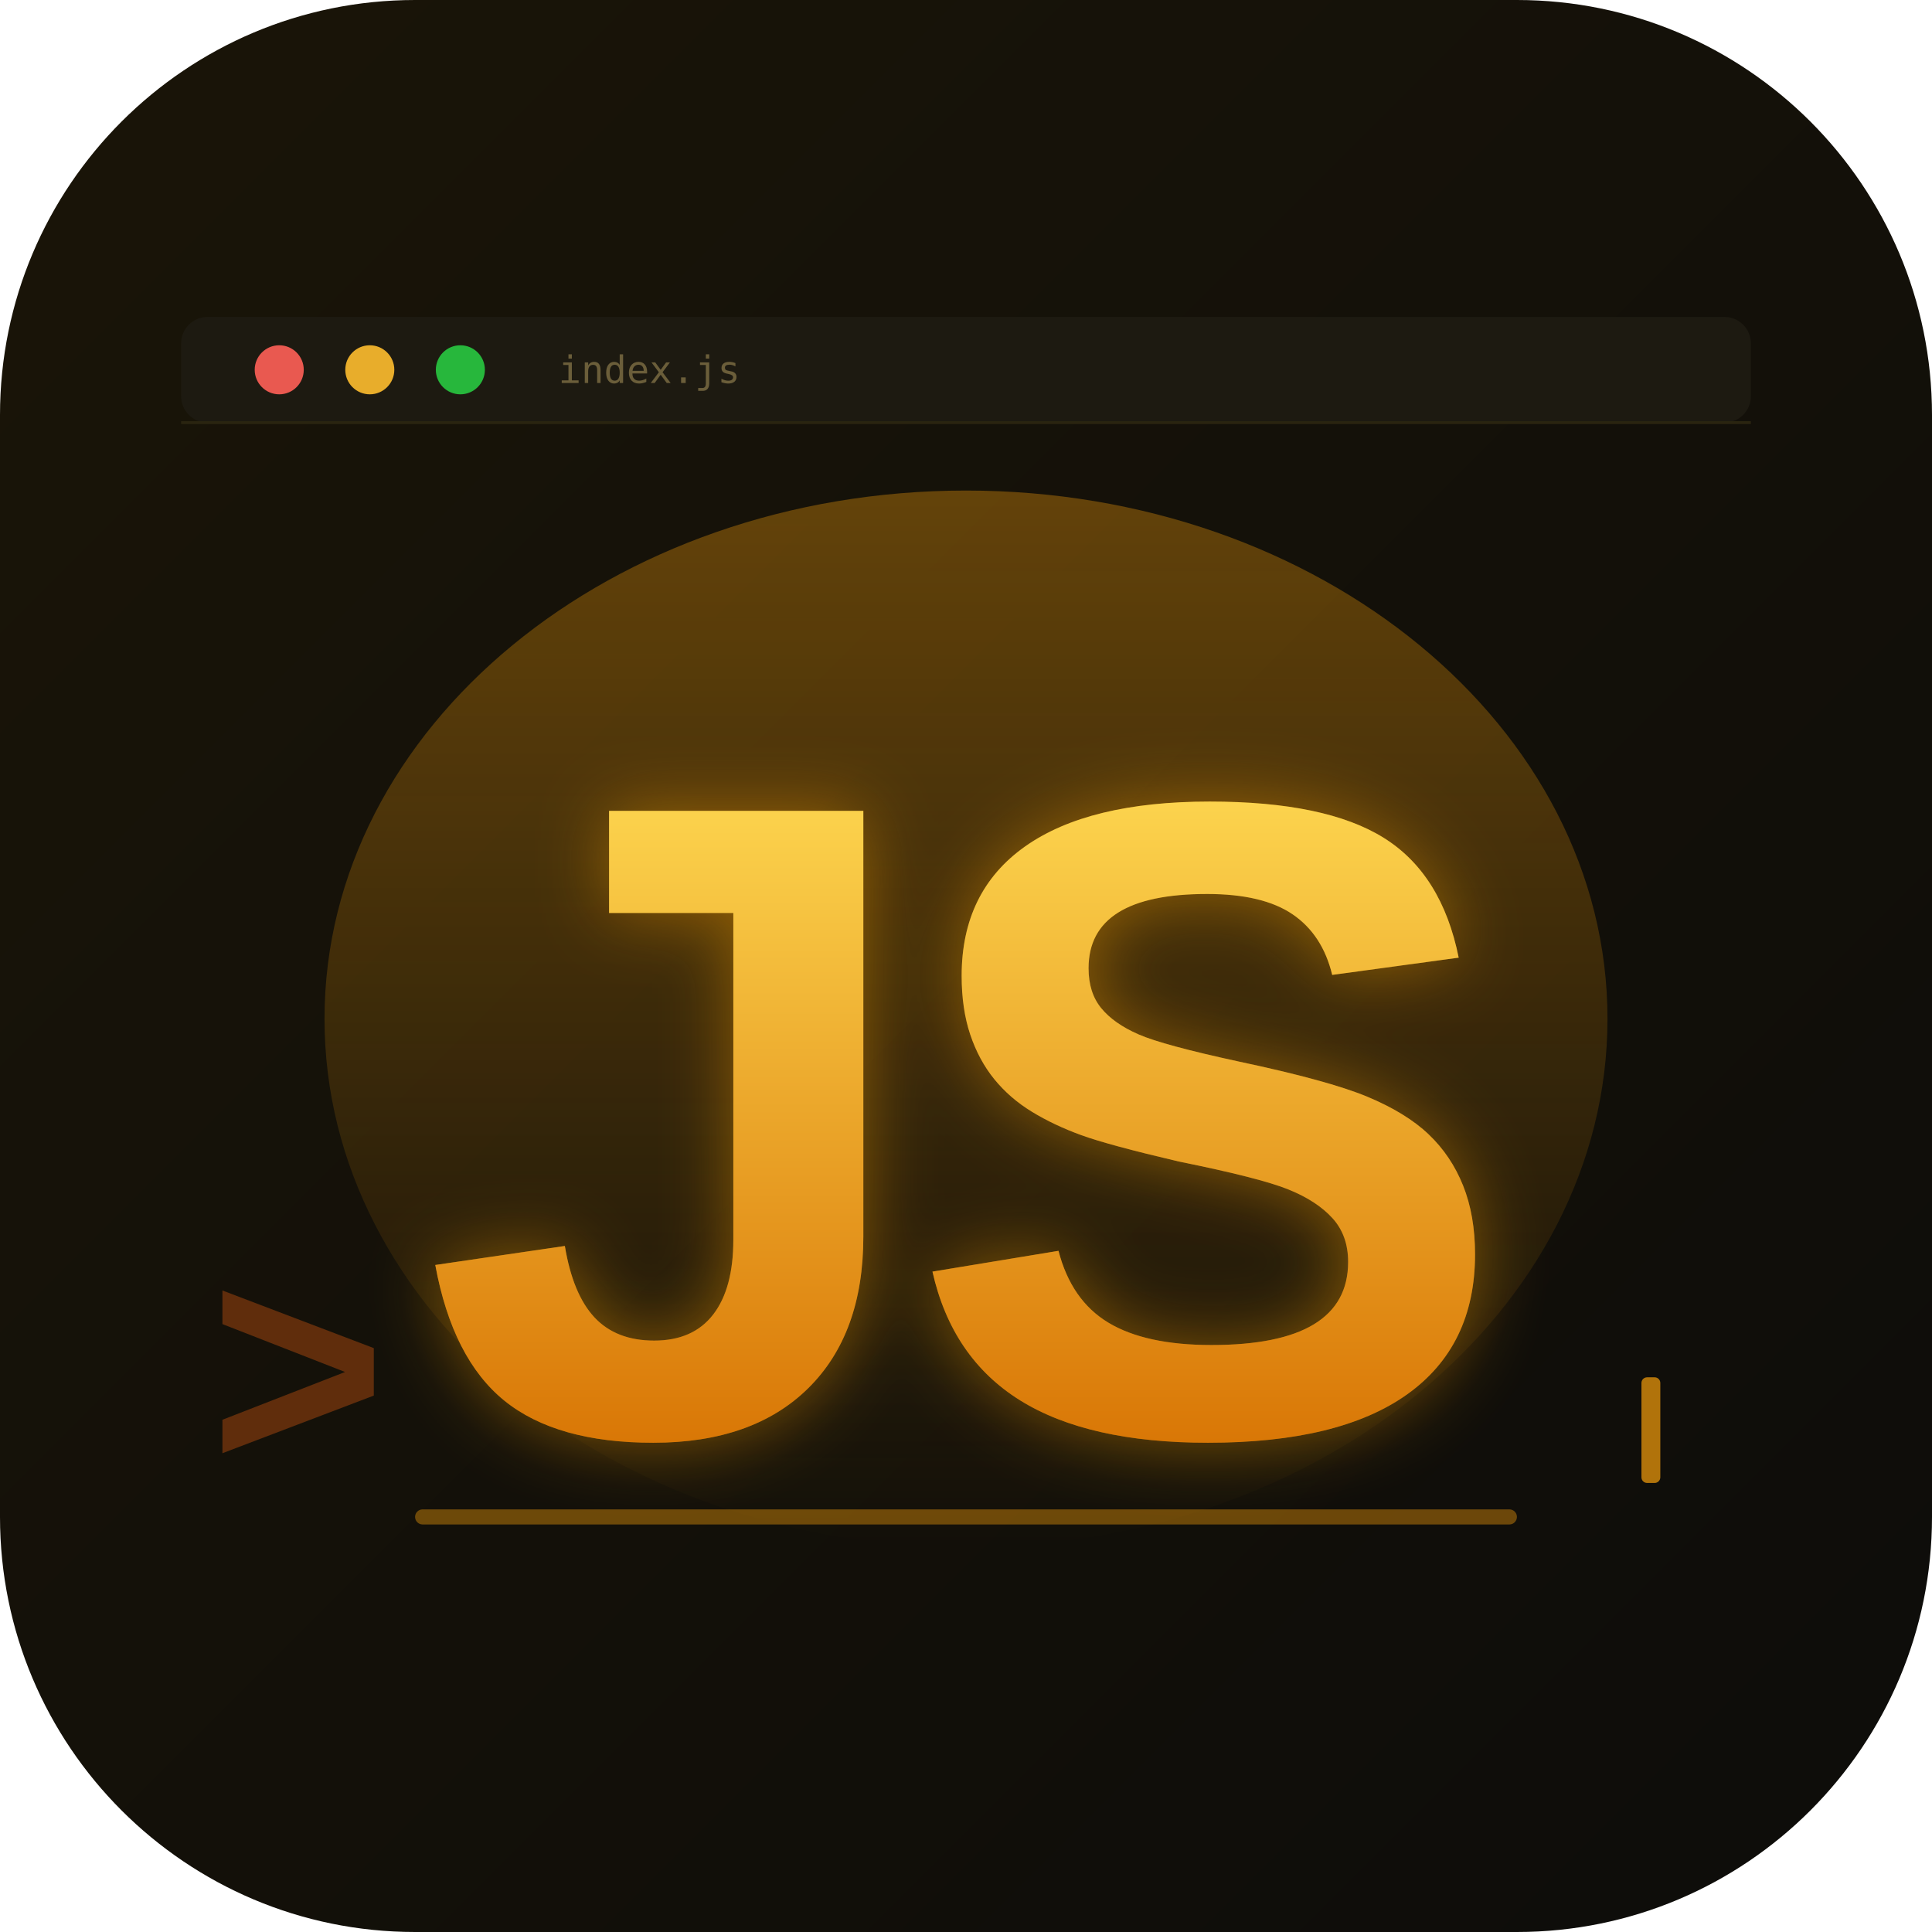
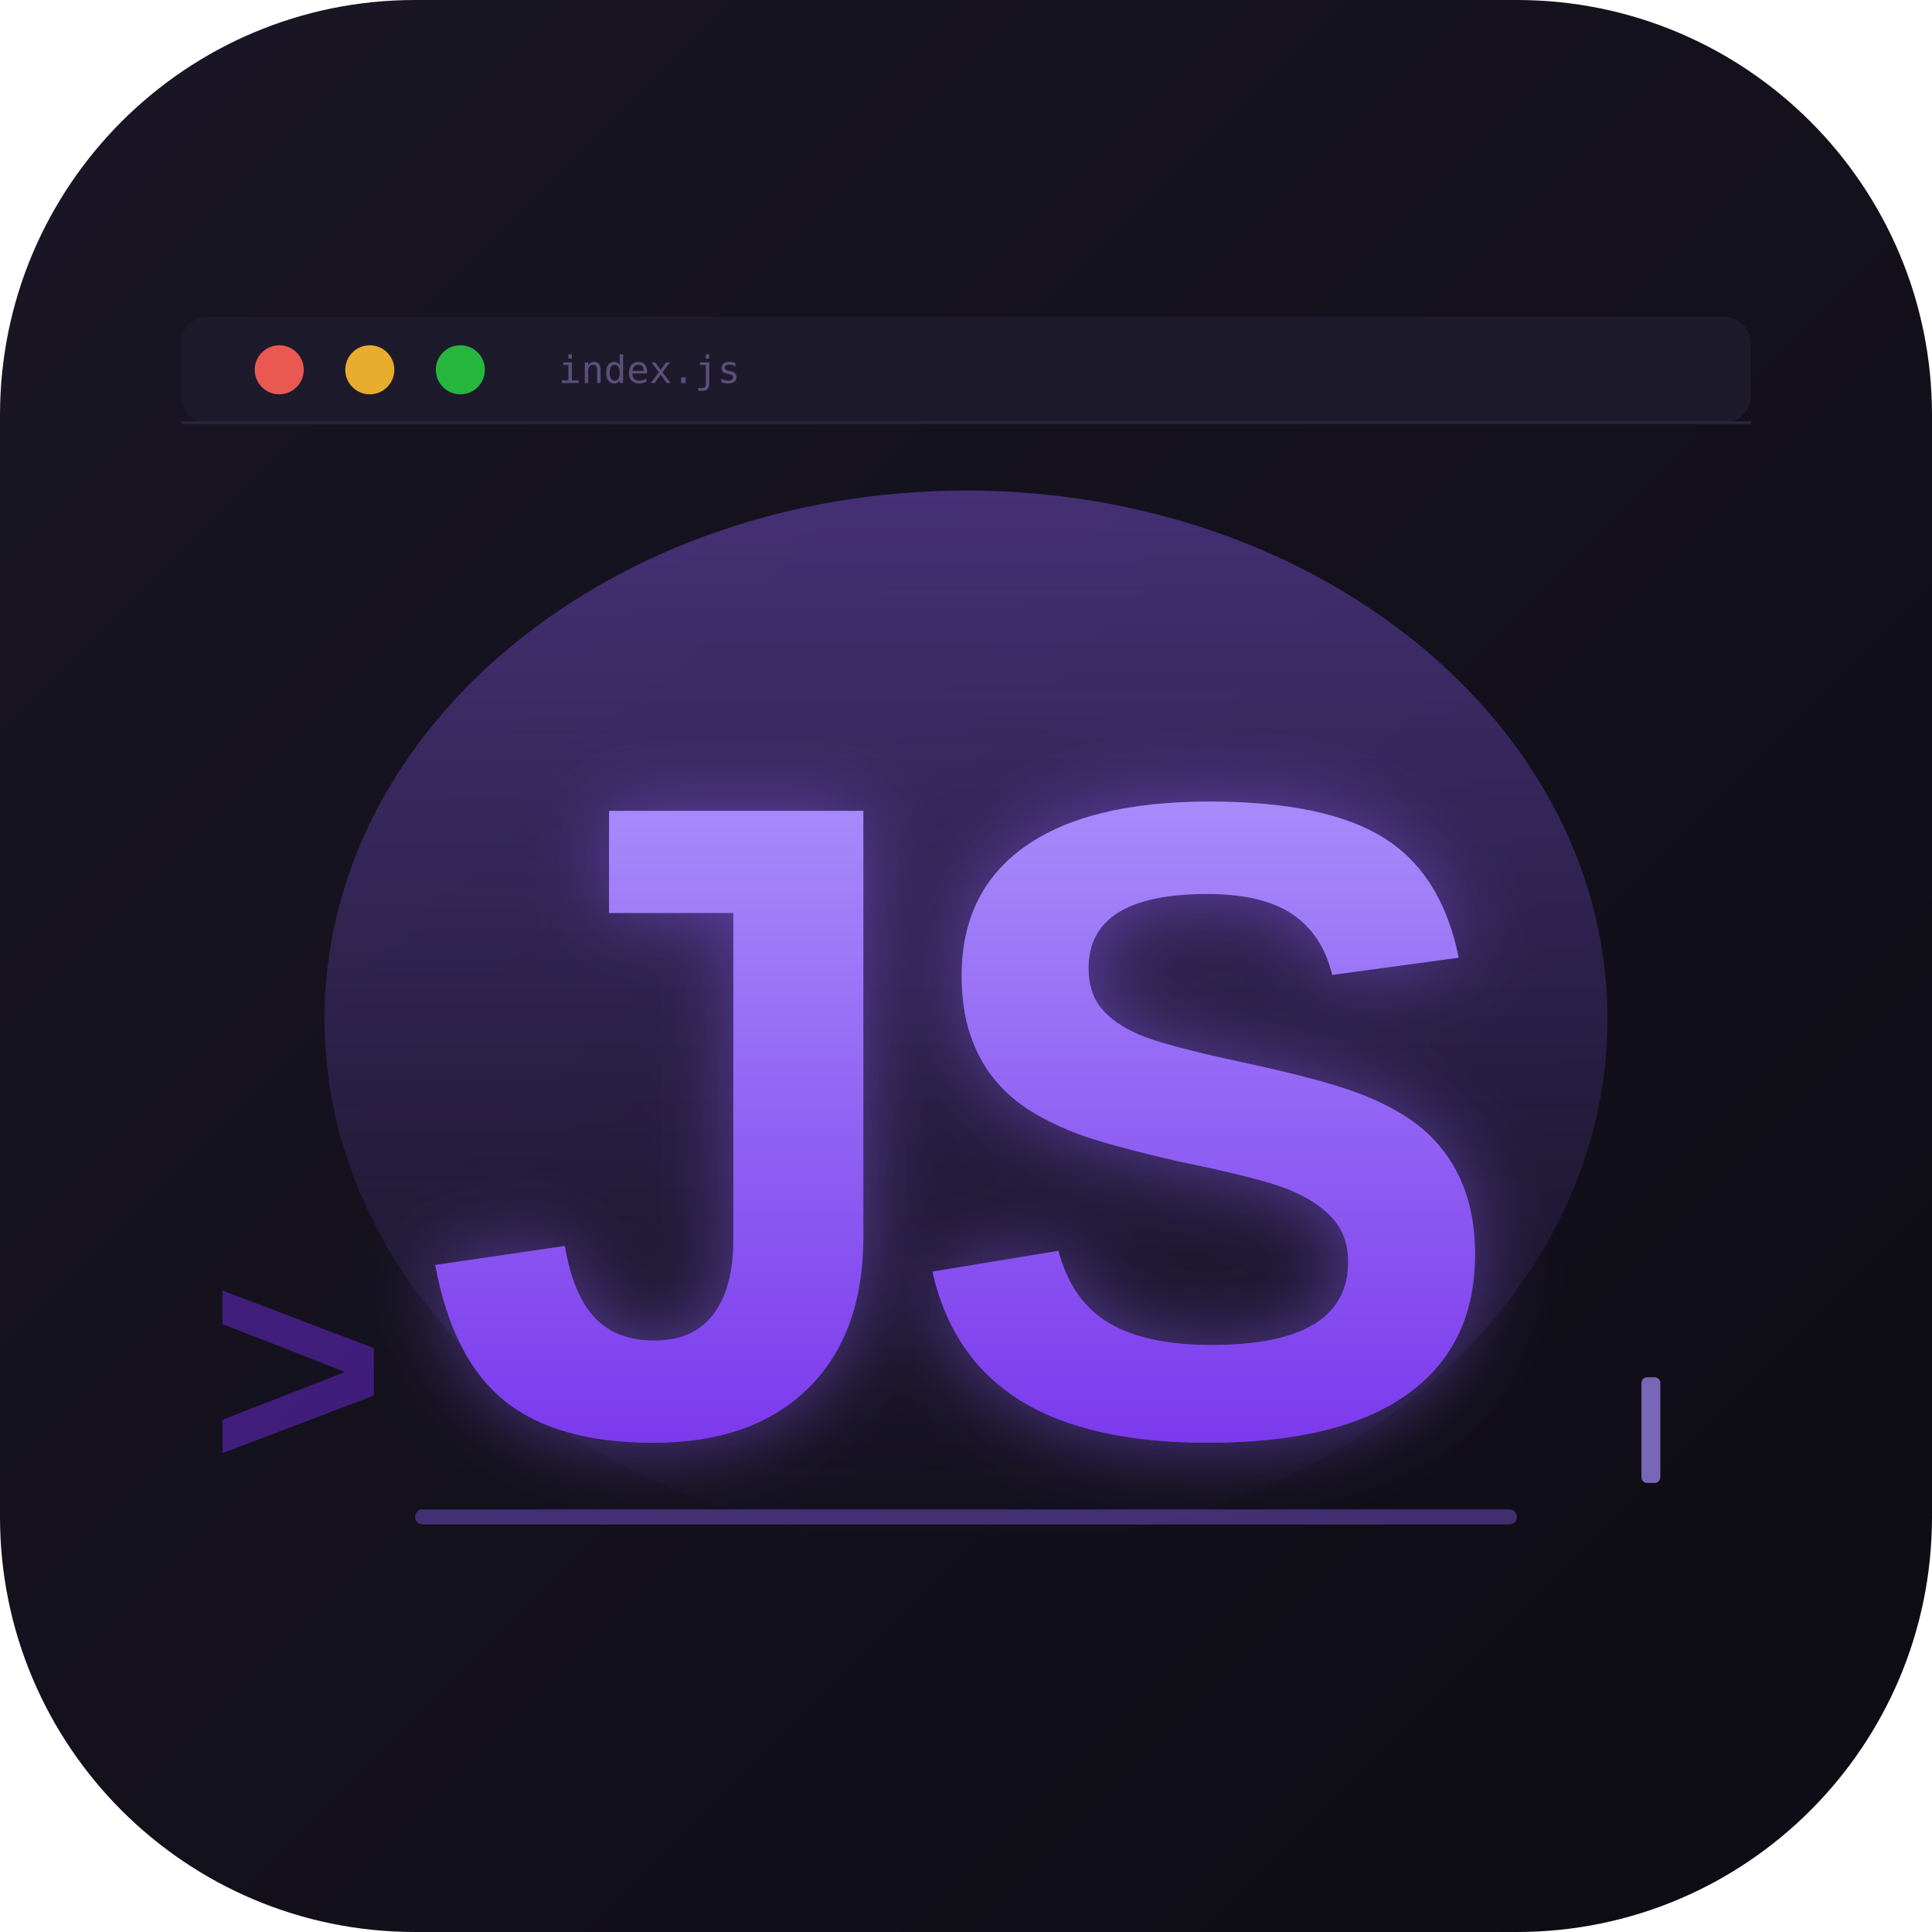
<svg xmlns="http://www.w3.org/2000/svg" viewBox="0 0 1024 1024" width="1024" height="1024">
  <defs>
    <linearGradient id="bg" x1="0%" y1="0%" x2="100%" y2="100%">
-       <stop offset="0%" style="stop-color:#1a1508" />
-       <stop offset="100%" style="stop-color:#0d0c0a" />
+       <stop offset="0%" style="stop-color:#1a1625" />
+       <stop offset="100%" style="stop-color:#0d0c14" />
    </linearGradient>
-     <linearGradient id="gold" x1="0%" y1="0%" x2="0%" y2="100%">
-       <stop offset="0%" style="stop-color:#fcd34d" />
-       <stop offset="100%" style="stop-color:#d97706" />
+     <linearGradient id="violet-grad" x1="0%" y1="0%" x2="0%" y2="100%">
+       <stop offset="0%" style="stop-color:#a78bfa" />
+       <stop offset="100%" style="stop-color:#7c3aed" />
    </linearGradient>
    <linearGradient id="glow-grad" x1="50%" y1="0%" x2="50%" y2="100%">
-       <stop offset="0%" style="stop-color:#f59e0b;stop-opacity:0.35" />
-       <stop offset="100%" style="stop-color:#f59e0b;stop-opacity:0" />
+       <stop offset="0%" style="stop-color:#8b5cf6;stop-opacity:0.4" />
+       <stop offset="100%" style="stop-color:#8b5cf6;stop-opacity:0" />
    </linearGradient>
    <filter id="glow" x="-20%" y="-20%" width="140%" height="140%">
-       <feGaussianBlur stdDeviation="18" result="blur" />
+       <feGaussianBlur stdDeviation="20" result="blur" />
      <feComposite in="SourceGraphic" in2="blur" operator="over" />
    </filter>
  </defs>
  <rect width="1024" height="1024" rx="220" ry="220" fill="url(#bg)" />
  <ellipse cx="512" cy="540" rx="340" ry="280" fill="url(#glow-grad)" />
-   <rect x="96" y="168" width="832" height="56" rx="14" fill="#1e1b12" opacity="0.9" />
+   <rect x="96" y="168" width="832" height="56" rx="14" fill="#1e1b2e" opacity="0.9" />
  <circle cx="148" cy="196" r="13" fill="#ff5f57" opacity="0.9" />
  <circle cx="196" cy="196" r="13" fill="#febc2e" opacity="0.9" />
  <circle cx="244" cy="196" r="13" fill="#28c840" opacity="0.9" />
-   <text x="296" y="203" font-family="monospace" font-size="20" fill="#6b5e3a">index.js</text>
-   <line x1="96" y1="224" x2="928" y2="224" stroke="#2a2410" stroke-width="1.5" />
-   <text x="110" y="780" font-family="'Courier New', Courier, monospace" font-size="160" font-weight="700" fill="#92400e" opacity="0.6">&gt;</text>
-   <text x="512" y="760" font-family="'Arial Black', 'Helvetica Neue', Arial, sans-serif" font-size="480" font-weight="900" fill="#f59e0b" text-anchor="middle" filter="url(#glow)" opacity="0.45" letter-spacing="-10">JS</text>
-   <text x="512" y="760" font-family="'Arial Black', 'Helvetica Neue', Arial, sans-serif" font-size="480" font-weight="900" fill="url(#gold)" text-anchor="middle" letter-spacing="-10">JS</text>
-   <rect x="220" y="800" width="584" height="8" rx="4" fill="#f59e0b" opacity="0.4" />
-   <rect x="870" y="730" width="10" height="56" rx="3" fill="#f59e0b" opacity="0.7" />
+   <text x="296" y="203" font-family="monospace" font-size="20" fill="#5b4f7a">index.js</text>
+   <line x1="96" y1="224" x2="928" y2="224" stroke="#2a2440" stroke-width="1.5" />
+   <text x="110" y="780" font-family="'Courier New', Courier, monospace" font-size="160" font-weight="700" fill="#6d28d9" opacity="0.5">&gt;</text>
+   <text x="512" y="760" font-family="'Arial Black', 'Helvetica Neue', Arial, sans-serif" font-size="480" font-weight="900" fill="#8b5cf6" text-anchor="middle" filter="url(#glow)" opacity="0.5" letter-spacing="-10">JS</text>
+   <text x="512" y="760" font-family="'Arial Black', 'Helvetica Neue', Arial, sans-serif" font-size="480" font-weight="900" fill="url(#violet-grad)" text-anchor="middle" letter-spacing="-10">JS</text>
+   <rect x="220" y="800" width="584" height="8" rx="4" fill="#8b5cf6" opacity="0.4" />
+   <rect x="870" y="730" width="10" height="56" rx="3" fill="#a78bfa" opacity="0.7" />
</svg>
